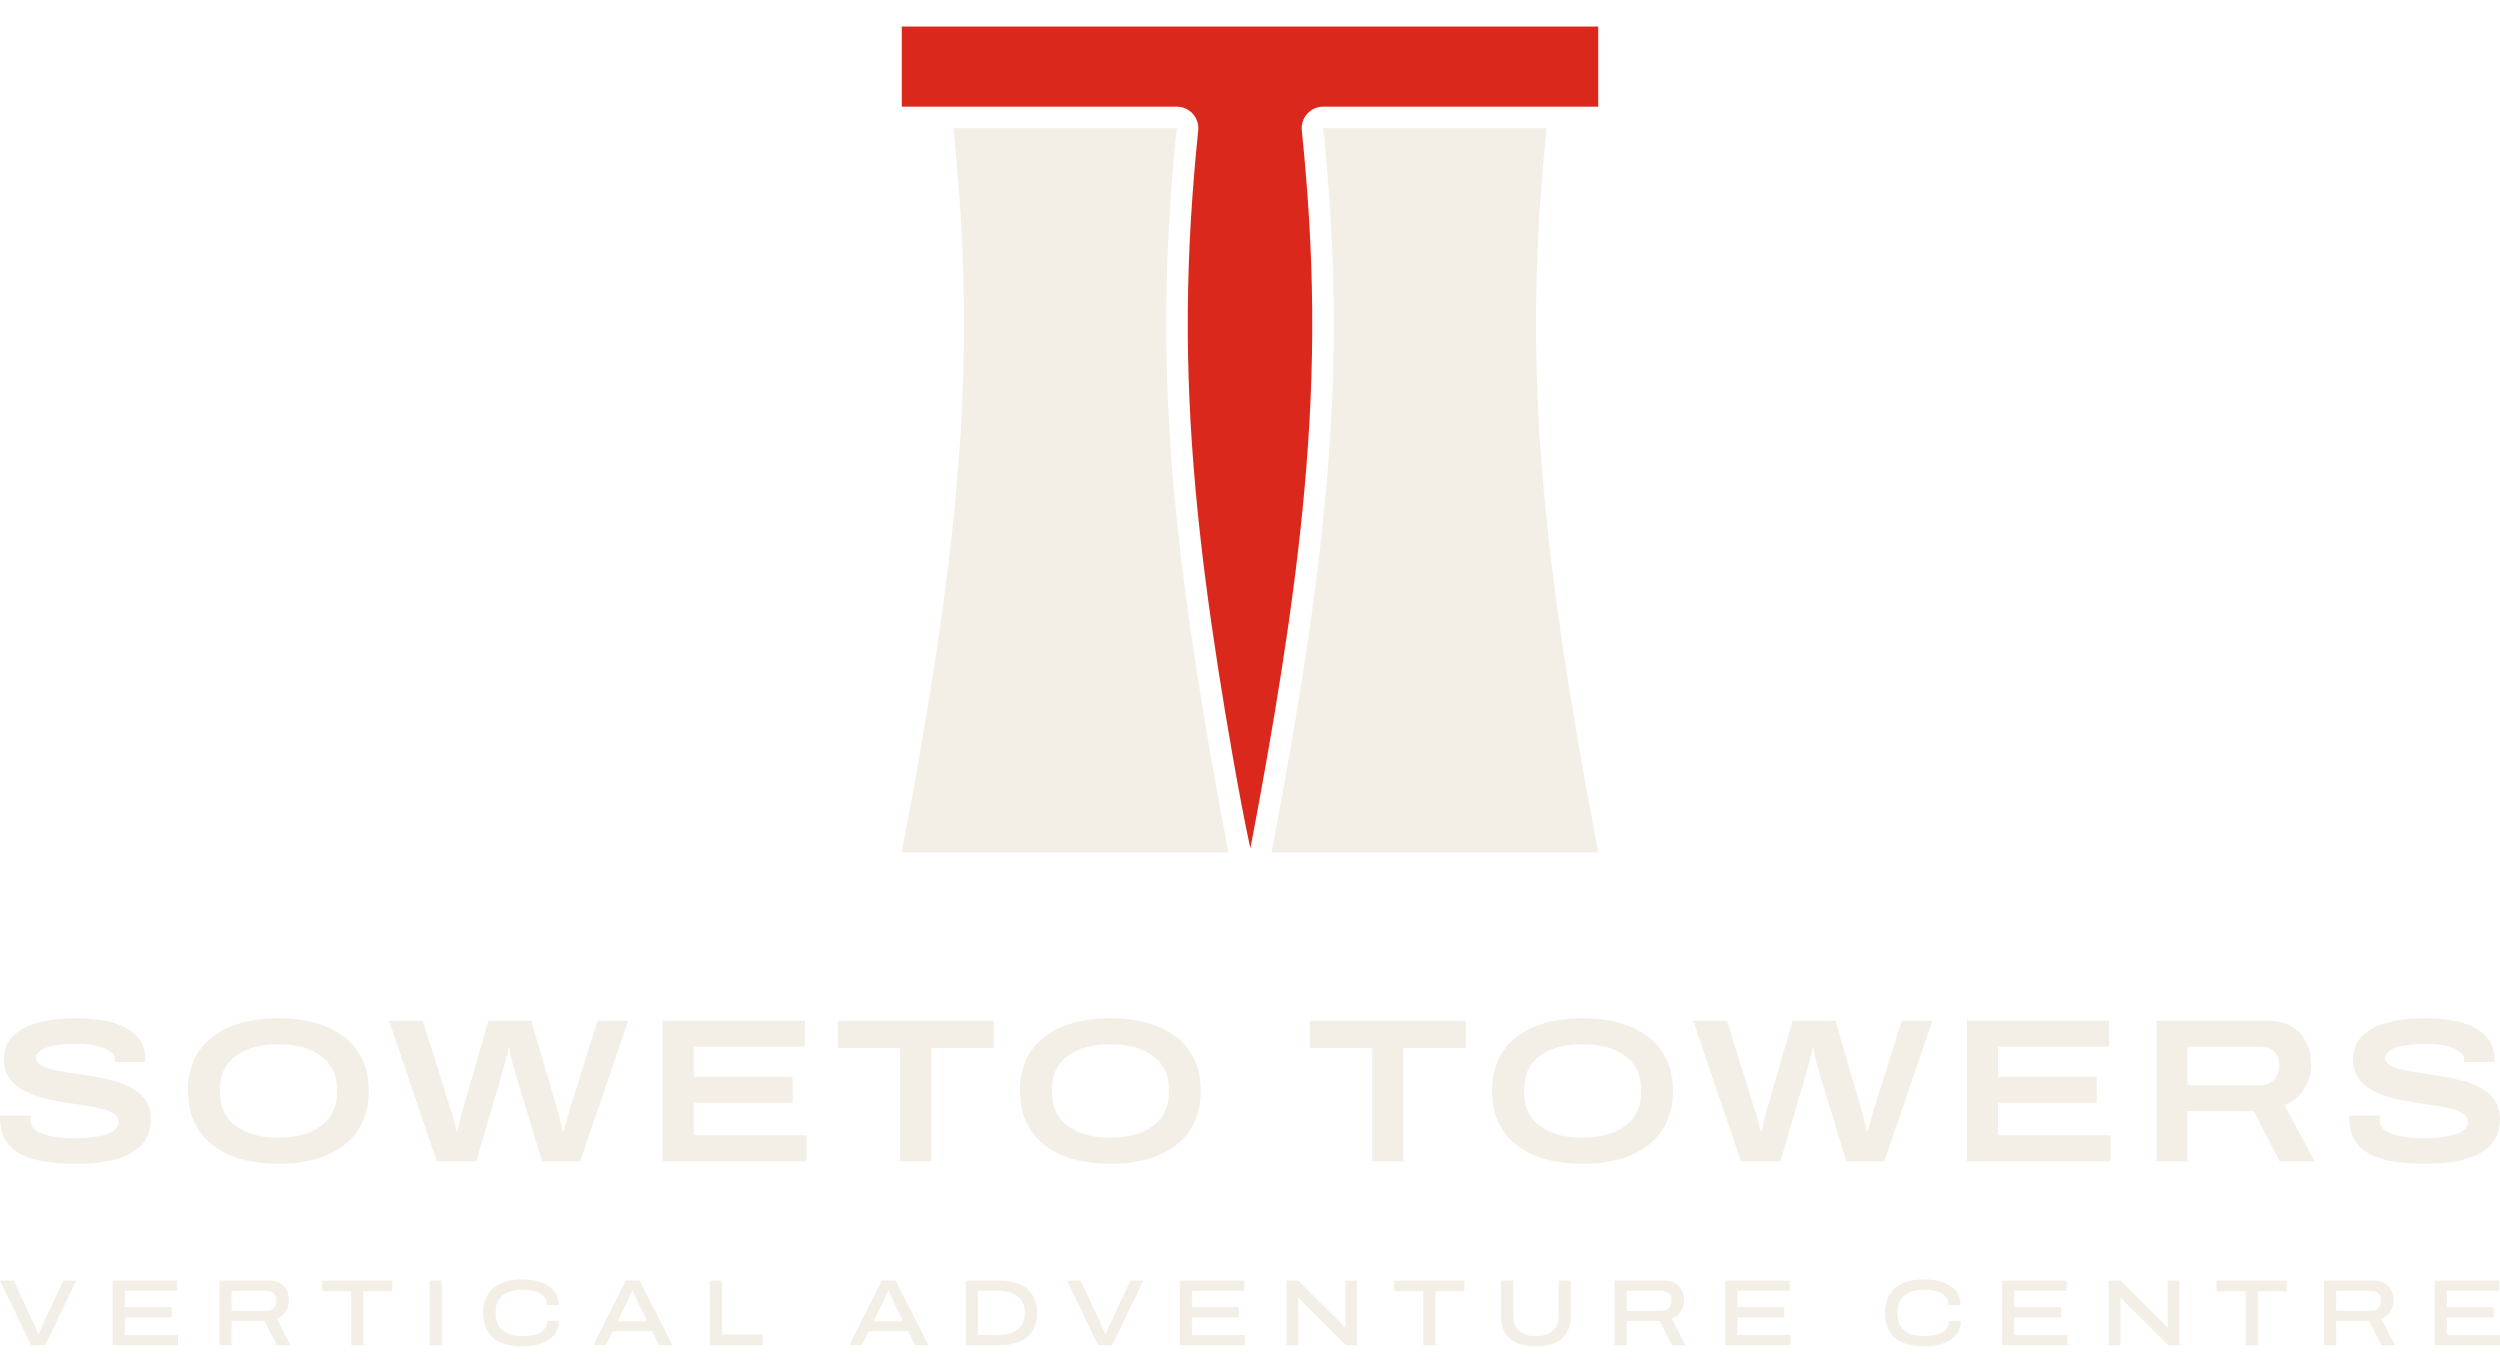
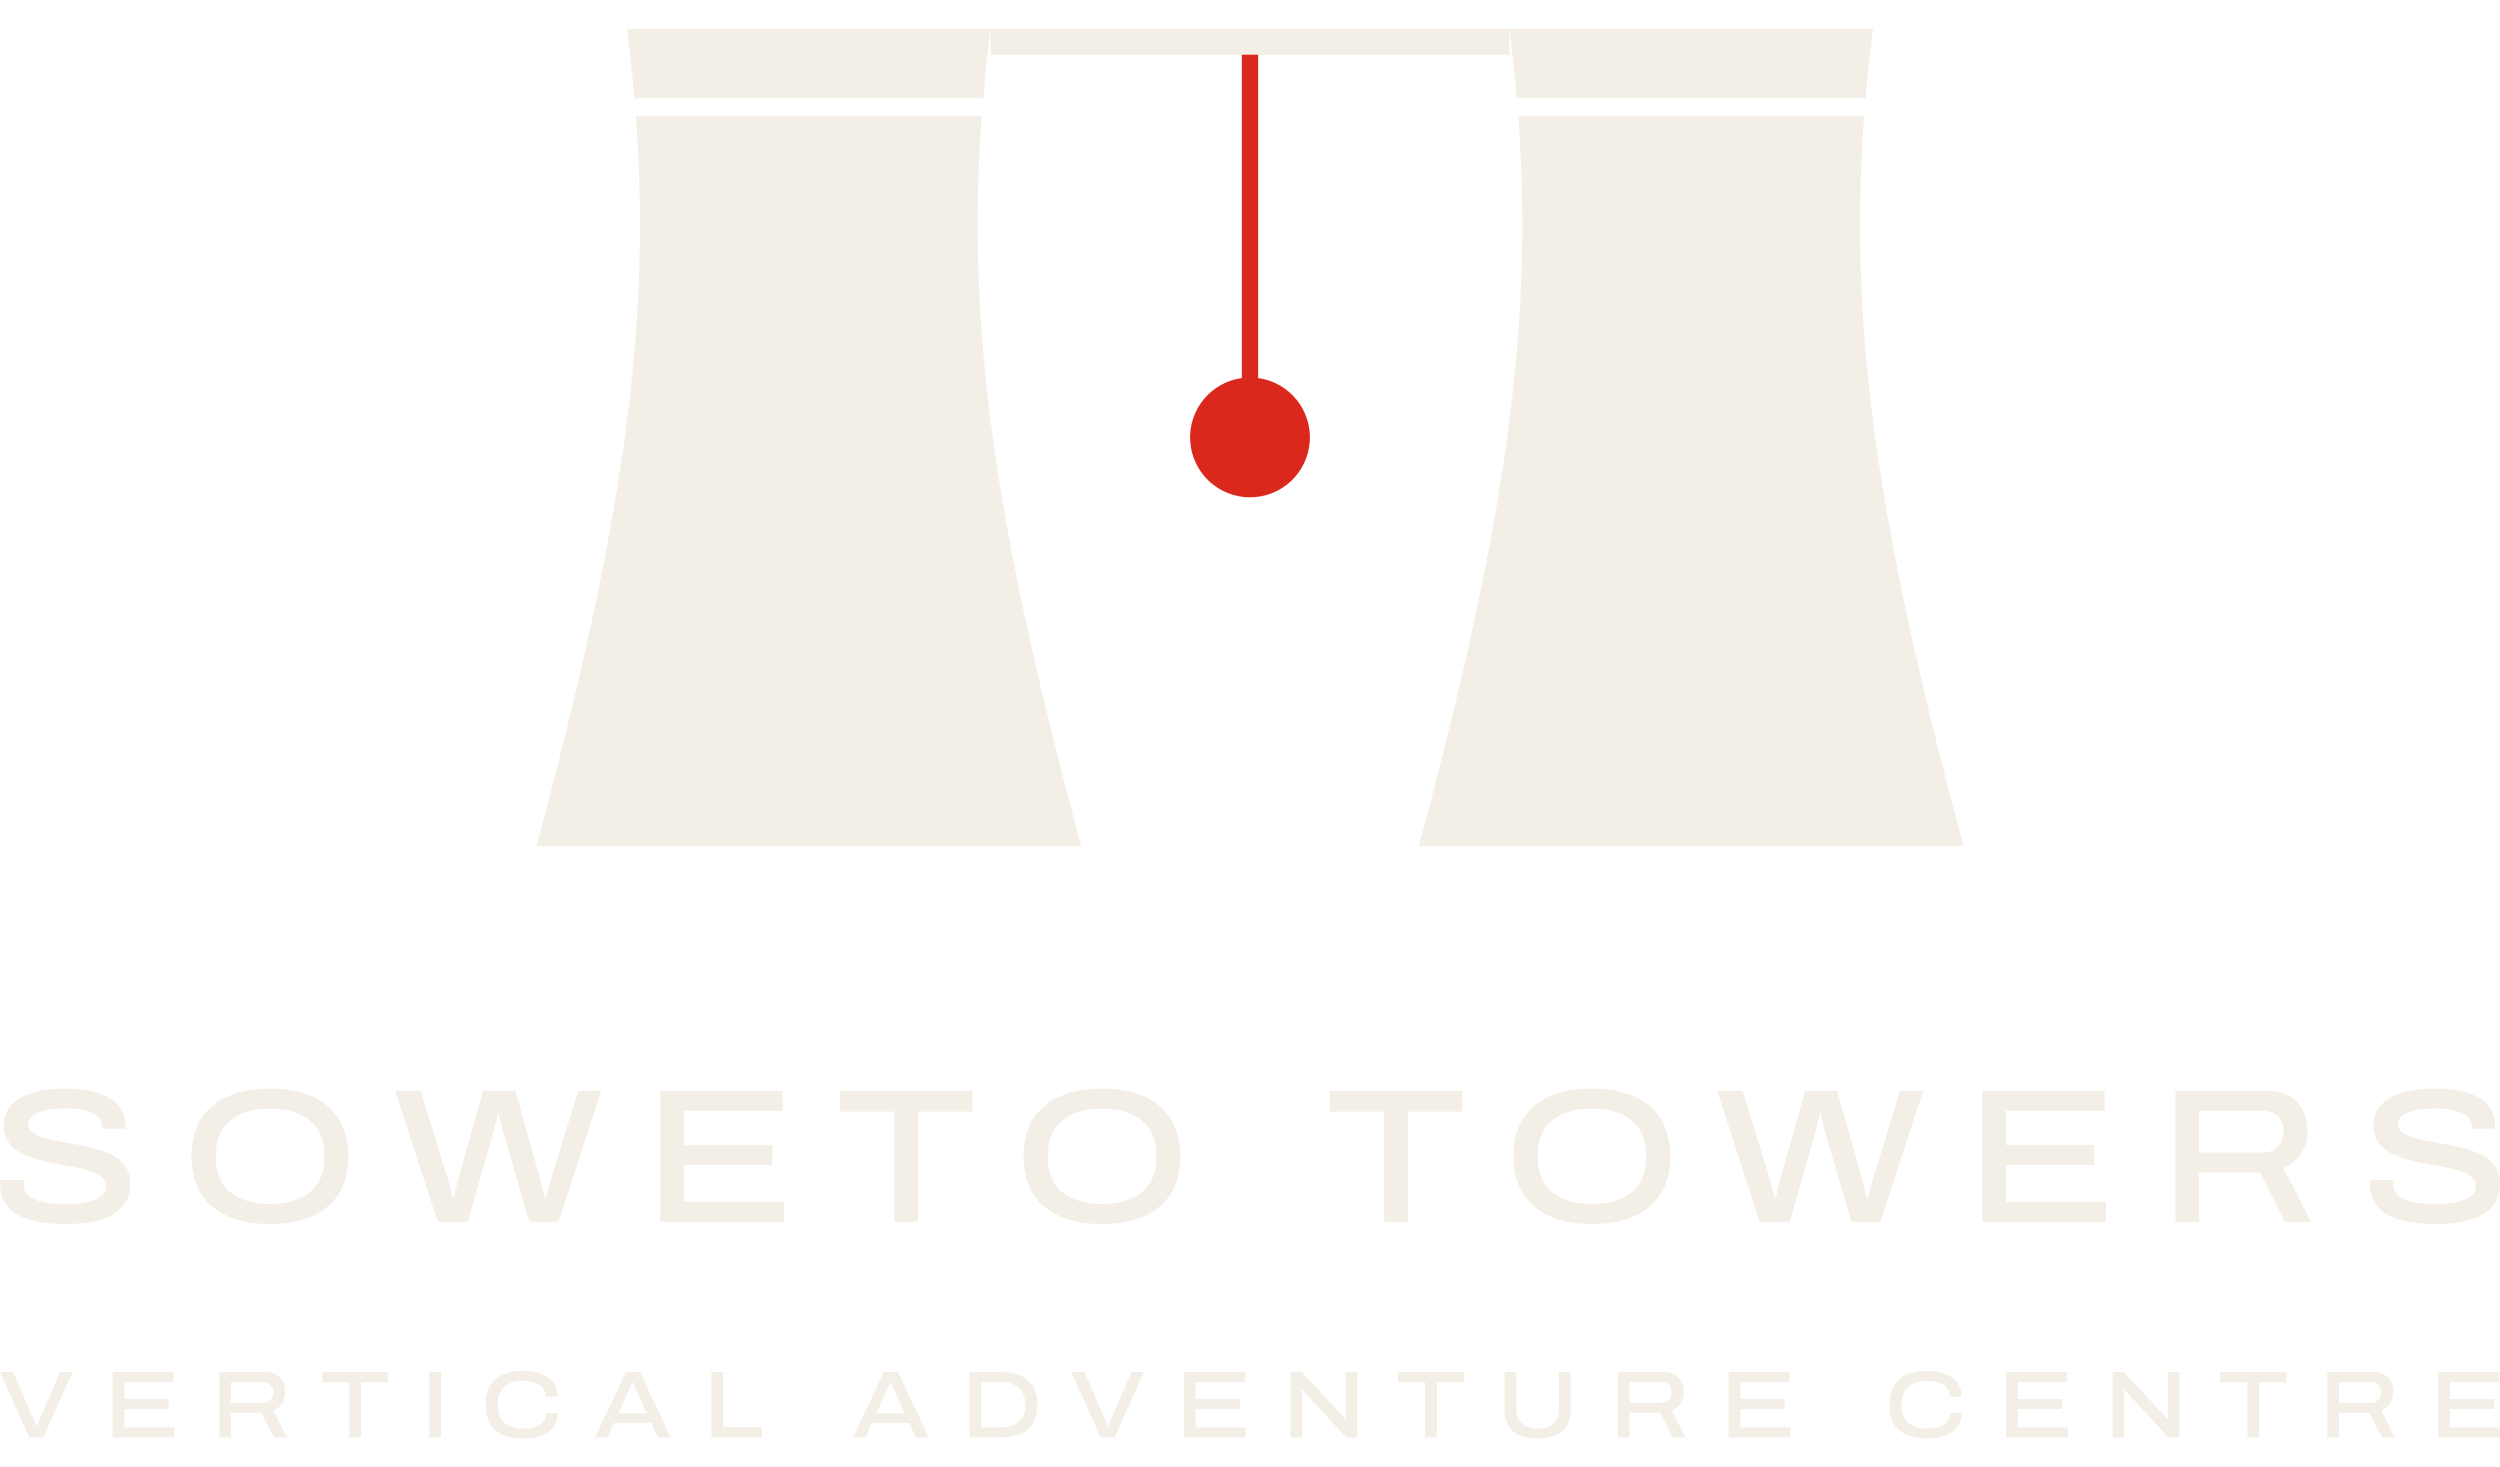
- <svg xmlns="http://www.w3.org/2000/svg" viewBox="0 -4.279 405.623 222.516" width="1622" height="890" role="img" aria-label="Soweto Towers">
-   <g transform="translate(146.312 0)">
-     <path fill="#DA291C" d="M0 0 H113 V13 H68.383 A3.5 3.5 0 0 0 64.901 16.859 C65.402 21.71 65.806 26.555 66.093 31.395 C66.38 36.235 66.549 41.07 66.59 45.905 C66.631 50.739 66.543 55.573 66.332 60.41 C66.121 65.248 65.788 70.089 65.351 74.936 C64.915 79.783 64.375 84.636 63.756 89.495 C63.136 94.354 62.438 99.218 61.681 104.087 C60.923 108.956 60.108 113.83 59.25 118.706 C58.393 123.583 57.493 128.463 56.562 133.345 C55.507 128.463 54.607 123.583 53.75 118.706 C52.892 113.83 52.077 108.956 51.319 104.087 C50.562 99.218 49.864 94.354 49.244 89.495 C48.625 84.636 48.085 79.783 47.649 74.936 C47.212 70.089 46.879 65.248 46.668 60.41 C46.457 55.573 46.369 50.739 46.41 45.905 C46.451 41.07 46.62 36.235 46.907 31.395 C47.194 26.555 47.598 21.71 48.099 16.859 A3.5 3.5 0 0 0 44.617 13 H0Z" />
-     <path fill="#F3EFE7" d="M0 134 C1.244 127.472 2.435 120.944 3.544 114.417 C4.652 107.889 5.678 101.361 6.578 94.833 C7.477 88.306 8.249 81.778 8.837 75.25 C9.425 68.722 9.827 62.194 10.001 55.667 C10.174 49.139 10.118 42.611 9.837 36.083 C9.557 29.556 9.056 23.028 8.383 16.5 L44.617 16.5 C43.944 23.028 43.443 29.556 43.163 36.083 C42.882 42.611 42.826 49.139 42.999 55.667 C43.173 62.194 43.575 68.722 44.163 75.25 C44.751 81.778 45.523 88.306 46.422 94.833 C47.322 101.361 48.348 107.889 49.456 114.417 C50.565 120.944 51.756 127.472 53 134 Z" />
-     <path fill="#F3EFE7" d="M60 134 C61.244 127.472 62.435 120.944 63.544 114.417 C64.652 107.889 65.678 101.361 66.578 94.833 C67.477 88.306 68.249 81.778 68.837 75.25 C69.425 68.722 69.827 62.194 70.001 55.667 C70.174 49.139 70.118 42.611 69.837 36.083 C69.557 29.556 69.056 23.028 68.383 16.5 L104.617 16.5 C103.944 23.028 103.443 29.556 103.163 36.083 C102.882 42.611 102.826 49.139 102.999 55.667 C103.173 62.194 103.575 68.722 104.163 75.25 C104.751 81.778 105.523 88.306 106.422 94.833 C107.322 101.361 108.348 107.889 109.456 114.417 C110.565 120.944 111.756 127.472 113 134 Z" />
+ <svg xmlns="http://www.w3.org/2000/svg" viewBox="0 -3.517 312.102 182.882" width="1248" height="732" role="img" aria-label="Soweto Towers">
+   <g transform="translate(66.971 0)">
+     <path fill="#F3EFE7" d="M0 102 C1.367 96.938 2.683 91.876 3.925 86.813 C5.168 81.751 6.337 76.689 7.399 71.627 C8.462 66.564 9.418 61.502 10.223 56.44 C11.029 51.378 11.684 46.316 12.144 41.253 C12.604 36.191 12.868 31.129 12.913 26.067 C12.958 21.004 12.784 15.942 12.407 10.88 L55.593 10.88 C55.216 15.942 55.042 21.004 55.087 26.067 C55.132 31.129 55.396 36.191 55.856 41.253 C56.316 46.316 56.971 51.378 57.777 56.44 C58.582 61.502 59.538 66.564 60.601 71.627 C61.663 76.689 62.832 81.751 64.075 86.813 C65.317 91.876 66.633 96.938 68 102 Z" />
+     <path fill="#F3EFE7" d="M110.16 102 C111.527 96.938 112.843 91.876 114.085 86.813 C115.328 81.751 116.497 76.689 117.559 71.627 C118.622 66.564 119.578 61.502 120.383 56.44 C121.189 51.378 121.844 46.316 122.304 41.253 C122.764 36.191 123.028 31.129 123.073 26.067 C123.118 21.004 122.944 15.942 122.567 10.88 L165.753 10.88 C165.376 15.942 165.202 21.004 165.247 26.067 C165.292 31.129 165.556 36.191 166.016 41.253 C166.476 46.316 167.131 51.378 167.937 56.44 C168.742 61.502 169.698 66.564 170.761 71.627 C171.823 76.689 172.992 81.751 174.235 86.813 C175.477 91.876 176.793 96.938 178.16 102 Z" />
+     <path fill="#F3EFE7" d="M12.229 8.67 C12.188 8.188 12.145 7.707 12.1 7.225 C12.055 6.743 12.008 6.262 11.96 5.78 C11.911 5.298 11.861 4.817 11.809 4.335 C11.758 3.853 11.704 3.372 11.649 2.89 C11.594 2.408 11.537 1.927 11.479 1.445 C11.421 0.963 11.361 0.482 11.299 0 L56.701 0 C56.639 0.482 56.579 0.963 56.521 1.445 C56.463 1.927 56.406 2.408 56.351 2.89 C56.296 3.372 56.242 3.853 56.191 4.335 C56.139 4.817 56.089 5.298 56.04 5.78 C55.992 6.262 55.945 6.743 55.9 7.225 C55.855 7.707 55.812 8.188 55.771 8.67 Z" />
+     <path fill="#F3EFE7" d="M122.389 8.67 C122.348 8.188 122.305 7.707 122.26 7.225 C122.215 6.743 122.168 6.262 122.12 5.78 C122.071 5.298 122.021 4.817 121.969 4.335 C121.918 3.853 121.864 3.372 121.809 2.89 C121.754 2.408 121.697 1.927 121.639 1.445 C121.581 0.963 121.521 0.482 121.459 0 L166.861 0 C166.799 0.482 166.739 0.963 166.681 1.445 C166.623 1.927 166.566 2.408 166.511 2.89 C166.456 3.372 166.402 3.853 166.351 4.335 C166.299 4.817 166.249 5.298 166.2 5.78 C166.152 6.262 166.105 6.743 166.06 7.225 C166.015 7.707 165.972 8.188 165.931 8.67 Z" />
+     <path fill="#F3EFE7" d="M56.691 0 H121.469 V3.23 H56.691 Z" />
+     <path fill="#DA291C" d="M88.06 3.22 H90.1 V43.59 A7.48 7.48 0 1 1 88.06 43.59 Z" />
  </g>
-   <g transform="translate(-1.959 184.116)">
-     <path fill="#F3EFE7" d="M14.35 0.4Q11.76 0.4 9.5 0.08Q7.24 -0.23 5.55 -1.05Q3.85 -1.86 2.91 -3.32Q1.96 -4.78 1.96 -7.07Q1.96 -7.14 1.96 -7.24Q1.96 -7.34 1.99 -7.41H6.97Q6.94 -7.27 6.92 -7.09Q6.91 -6.91 6.91 -6.67Q6.91 -5.65 7.8 -5Q8.7 -4.35 10.36 -4.05Q12.02 -3.75 14.25 -3.75Q15.21 -3.75 16.19 -3.84Q17.17 -3.92 18.06 -4.08Q18.96 -4.25 19.68 -4.55Q20.39 -4.85 20.8 -5.3Q21.22 -5.74 21.22 -6.34Q21.22 -7.21 20.44 -7.72Q19.66 -8.24 18.33 -8.57Q17 -8.9 15.34 -9.13Q13.68 -9.36 11.9 -9.65Q10.13 -9.93 8.47 -10.41Q6.81 -10.89 5.48 -11.66Q4.15 -12.42 3.37 -13.63Q2.59 -14.84 2.59 -16.6Q2.59 -18.2 3.35 -19.43Q4.12 -20.65 5.61 -21.5Q7.11 -22.35 9.28 -22.78Q11.46 -23.21 14.28 -23.21Q17.13 -23.21 19.26 -22.75Q21.39 -22.28 22.78 -21.42Q24.17 -20.56 24.86 -19.34Q25.54 -18.13 25.54 -16.64V-16.11H20.62V-16.54Q20.62 -17.27 19.82 -17.83Q19.03 -18.4 17.67 -18.73Q16.3 -19.06 14.58 -19.06Q12.19 -19.06 10.69 -18.76Q9.2 -18.46 8.5 -17.95Q7.8 -17.43 7.8 -16.8Q7.8 -16.04 8.58 -15.57Q9.36 -15.11 10.69 -14.83Q12.02 -14.54 13.68 -14.31Q15.34 -14.08 17.12 -13.78Q18.89 -13.48 20.56 -13.02Q22.22 -12.55 23.54 -11.77Q24.87 -10.99 25.65 -9.81Q26.43 -8.63 26.43 -6.91Q26.43 -4.25 24.91 -2.64Q23.38 -1.03 20.65 -0.32Q17.93 0.4 14.35 0.4Z M47.12 0.4Q42.57 0.4 39.28 -0.98Q36 -2.36 34.22 -5Q32.44 -7.64 32.44 -11.42Q32.44 -15.21 34.22 -17.83Q36 -20.46 39.28 -21.83Q42.57 -23.21 47.12 -23.21Q51.67 -23.21 54.96 -21.83Q58.25 -20.46 60.02 -17.83Q61.8 -15.21 61.8 -11.42Q61.8 -7.64 60.02 -5Q58.25 -2.36 54.96 -0.98Q51.67 0.4 47.12 0.4ZM47.12 -3.82Q49.18 -3.82 50.91 -4.28Q52.63 -4.75 53.91 -5.65Q55.19 -6.54 55.9 -7.9Q56.62 -9.26 56.62 -11.06V-11.82Q56.62 -13.61 55.9 -14.96Q55.19 -16.3 53.91 -17.2Q52.63 -18.1 50.91 -18.55Q49.18 -18.99 47.12 -18.99Q45.06 -18.99 43.34 -18.55Q41.61 -18.1 40.33 -17.2Q39.05 -16.3 38.35 -14.96Q37.66 -13.61 37.66 -11.82V-11.06Q37.66 -9.26 38.35 -7.9Q39.05 -6.54 40.33 -5.65Q41.61 -4.75 43.34 -4.28Q45.06 -3.82 47.12 -3.82Z M72.82 0 65.09 -22.81H70.56L75.15 -8.14Q75.28 -7.8 75.43 -7.22Q75.58 -6.64 75.75 -6.01Q75.91 -5.38 76.01 -4.88H76.21Q76.28 -5.28 76.39 -5.74Q76.51 -6.21 76.61 -6.67Q76.71 -7.14 76.81 -7.52Q76.91 -7.9 76.97 -8.14L81.22 -22.81H88.16L92.45 -8.14Q92.55 -7.8 92.7 -7.22Q92.85 -6.64 93 -6.01Q93.15 -5.38 93.21 -4.88H93.41Q93.51 -5.25 93.63 -5.7Q93.74 -6.14 93.88 -6.59Q94.01 -7.04 94.11 -7.44Q94.21 -7.84 94.31 -8.14L98.92 -22.81H103.87L96.1 0H89.92L85.38 -14.94Q85.24 -15.41 85.08 -16.02Q84.91 -16.64 84.79 -17.25Q84.68 -17.87 84.61 -18.33H84.45Q84.38 -17.83 84.21 -17.18Q84.05 -16.54 83.9 -15.94Q83.75 -15.34 83.62 -14.94L79.23 0Z M109.48 0V-22.81H132.56V-18.6H114.53V-13.71H130.57V-9.5H114.53V-4.22H132.83V0Z M148 0V-18.36H137.88V-22.81H163.18V-18.36H153.05V0Z M182.11 0.4Q177.56 0.4 174.27 -0.98Q170.98 -2.36 169.21 -5Q167.43 -7.64 167.43 -11.42Q167.43 -15.21 169.21 -17.83Q170.98 -20.46 174.27 -21.83Q177.56 -23.21 182.11 -23.21Q186.66 -23.21 189.94 -21.83Q193.23 -20.46 195.01 -17.83Q196.78 -15.21 196.78 -11.42Q196.78 -7.64 195.01 -5Q193.23 -2.36 189.94 -0.98Q186.66 0.4 182.11 0.4ZM182.11 -3.82Q184.17 -3.82 185.89 -4.28Q187.62 -4.75 188.9 -5.65Q190.18 -6.54 190.89 -7.9Q191.6 -9.26 191.6 -11.06V-11.82Q191.6 -13.61 190.89 -14.96Q190.18 -16.3 188.9 -17.2Q187.62 -18.1 185.89 -18.55Q184.17 -18.99 182.11 -18.99Q180.05 -18.99 178.32 -18.55Q176.59 -18.1 175.32 -17.2Q174.04 -16.3 173.34 -14.96Q172.64 -13.61 172.64 -11.82V-11.06Q172.64 -9.26 173.34 -7.9Q174.04 -6.54 175.32 -5.65Q176.59 -4.75 178.32 -4.28Q180.05 -3.82 182.11 -3.82Z M224.61 0V-18.36H214.48V-22.81H239.79V-18.36H229.66V0Z M258.72 0.4Q254.17 0.4 250.88 -0.98Q247.59 -2.36 245.81 -5Q244.04 -7.64 244.04 -11.42Q244.04 -15.21 245.81 -17.83Q247.59 -20.46 250.88 -21.83Q254.17 -23.21 258.72 -23.21Q263.27 -23.21 266.55 -21.83Q269.84 -20.46 271.62 -17.83Q273.39 -15.21 273.39 -11.42Q273.39 -7.64 271.62 -5Q269.84 -2.36 266.55 -0.98Q263.27 0.4 258.72 0.4ZM258.72 -3.82Q260.77 -3.82 262.5 -4.28Q264.23 -4.75 265.51 -5.65Q266.79 -6.54 267.5 -7.9Q268.21 -9.26 268.21 -11.06V-11.82Q268.21 -13.61 267.5 -14.96Q266.79 -16.3 265.51 -17.2Q264.23 -18.1 262.5 -18.55Q260.77 -18.99 258.72 -18.99Q256.66 -18.99 254.93 -18.55Q253.2 -18.1 251.92 -17.2Q250.65 -16.3 249.95 -14.96Q249.25 -13.61 249.25 -11.82V-11.06Q249.25 -9.26 249.95 -7.9Q250.65 -6.54 251.92 -5.65Q253.2 -4.75 254.93 -4.28Q256.66 -3.82 258.72 -3.82Z M284.42 0 276.68 -22.81H282.16L286.74 -8.14Q286.88 -7.8 287.02 -7.22Q287.17 -6.64 287.34 -6.01Q287.51 -5.38 287.61 -4.88H287.81Q287.87 -5.28 287.99 -5.74Q288.1 -6.21 288.2 -6.67Q288.3 -7.14 288.4 -7.52Q288.5 -7.9 288.57 -8.14L292.82 -22.81H299.76L304.04 -8.14Q304.14 -7.8 304.29 -7.22Q304.44 -6.64 304.59 -6.01Q304.74 -5.38 304.81 -4.88H305.01Q305.11 -5.25 305.22 -5.7Q305.34 -6.14 305.47 -6.59Q305.6 -7.04 305.7 -7.44Q305.8 -7.84 305.9 -8.14L310.52 -22.81H315.47L307.7 0H301.52L296.97 -14.94Q296.84 -15.41 296.67 -16.02Q296.51 -16.64 296.39 -17.25Q296.27 -17.87 296.21 -18.33H296.04Q295.97 -17.83 295.81 -17.18Q295.64 -16.54 295.49 -15.94Q295.34 -15.34 295.21 -14.94L290.83 0Z M321.08 0V-22.81H344.16V-18.6H326.13V-13.71H342.16V-9.5H326.13V-4.22H344.42V0Z M351.83 0V-22.81H369.89Q372.32 -22.81 373.86 -21.83Q375.41 -20.85 376.17 -19.24Q376.93 -17.63 376.93 -15.67Q376.93 -13.65 375.89 -11.87Q374.84 -10.09 372.65 -9.1L377.5 0H371.82L367.63 -8.14H356.88V0ZM356.88 -12.32H368.5Q370.06 -12.32 370.91 -13.23Q371.75 -14.15 371.75 -15.57Q371.75 -16.54 371.39 -17.22Q371.02 -17.9 370.29 -18.25Q369.56 -18.6 368.5 -18.6H356.88Z M395.5 0.4Q392.91 0.4 390.65 0.08Q388.39 -0.23 386.7 -1.05Q385 -1.86 384.06 -3.32Q383.11 -4.78 383.11 -7.07Q383.11 -7.14 383.11 -7.24Q383.11 -7.34 383.14 -7.41H388.12Q388.09 -7.27 388.07 -7.09Q388.06 -6.91 388.06 -6.67Q388.06 -5.65 388.95 -5Q389.85 -4.35 391.51 -4.05Q393.17 -3.75 395.4 -3.75Q396.36 -3.75 397.34 -3.84Q398.32 -3.92 399.21 -4.08Q400.11 -4.25 400.83 -4.55Q401.54 -4.85 401.95 -5.3Q402.37 -5.74 402.37 -6.34Q402.37 -7.21 401.59 -7.72Q400.81 -8.24 399.48 -8.57Q398.15 -8.9 396.49 -9.13Q394.83 -9.36 393.05 -9.65Q391.28 -9.93 389.62 -10.41Q387.96 -10.89 386.63 -11.66Q385.3 -12.42 384.52 -13.63Q383.74 -14.84 383.74 -16.6Q383.74 -18.2 384.5 -19.43Q385.27 -20.65 386.76 -21.5Q388.26 -22.35 390.43 -22.78Q392.61 -23.21 395.43 -23.21Q398.28 -23.21 400.41 -22.75Q402.54 -22.28 403.93 -21.42Q405.32 -20.56 406.01 -19.34Q406.69 -18.13 406.69 -16.64V-16.11H401.77V-16.54Q401.77 -17.27 400.97 -17.83Q400.18 -18.4 398.82 -18.73Q397.45 -19.06 395.73 -19.06Q393.34 -19.06 391.84 -18.76Q390.35 -18.46 389.65 -17.95Q388.95 -17.43 388.95 -16.8Q388.95 -16.04 389.73 -15.57Q390.51 -15.11 391.84 -14.83Q393.17 -14.54 394.83 -14.31Q396.49 -14.08 398.27 -13.78Q400.04 -13.48 401.71 -13.02Q403.37 -12.55 404.69 -11.77Q406.02 -10.99 406.8 -9.81Q407.58 -8.63 407.58 -6.91Q407.58 -4.25 406.06 -2.64Q404.53 -1.03 401.8 -0.32Q399.08 0.4 395.5 0.4Z" />
+   <g transform="translate(-1.404 148.92)">
+     <path fill="#F3EFE7" d="M9.61 0.29Q7.95 0.29 6.46 0.05Q4.97 -0.19 3.83 -0.76Q2.69 -1.33 2.05 -2.33Q1.4 -3.33 1.4 -4.85Q1.4 -4.95 1.4 -5.04Q1.4 -5.14 1.43 -5.21H4.38Q4.35 -5.11 4.34 -4.97Q4.33 -4.83 4.33 -4.66Q4.33 -3.83 4.97 -3.27Q5.61 -2.71 6.79 -2.45Q7.97 -2.19 9.59 -2.19Q10.32 -2.19 11.05 -2.26Q11.78 -2.33 12.42 -2.49Q13.06 -2.64 13.56 -2.9Q14.06 -3.16 14.35 -3.54Q14.63 -3.93 14.63 -4.42Q14.63 -5.16 14.1 -5.61Q13.56 -6.07 12.64 -6.35Q11.73 -6.64 10.6 -6.84Q9.47 -7.04 8.26 -7.27Q7.04 -7.49 5.9 -7.83Q4.76 -8.16 3.84 -8.68Q2.93 -9.21 2.39 -10.04Q1.86 -10.87 1.86 -12.06Q1.86 -13.13 2.36 -13.98Q2.85 -14.82 3.83 -15.4Q4.81 -15.99 6.26 -16.31Q7.71 -16.63 9.63 -16.63Q11.51 -16.63 12.92 -16.3Q14.32 -15.96 15.24 -15.34Q16.15 -14.73 16.61 -13.88Q17.06 -13.04 17.06 -12.01V-11.63H14.16V-11.99Q14.16 -12.61 13.61 -13.1Q13.06 -13.58 12.07 -13.87Q11.09 -14.16 9.78 -14.16Q8.11 -14.16 7.03 -13.91Q5.95 -13.66 5.42 -13.22Q4.9 -12.78 4.9 -12.2Q4.9 -11.56 5.44 -11.16Q5.97 -10.75 6.88 -10.49Q7.78 -10.23 8.92 -10.03Q10.06 -9.83 11.28 -9.6Q12.49 -9.37 13.63 -9.04Q14.77 -8.71 15.68 -8.17Q16.58 -7.64 17.12 -6.82Q17.65 -6 17.65 -4.81Q17.65 -2.95 16.64 -1.83Q15.63 -0.71 13.81 -0.21Q11.99 0.29 9.61 0.29Z M35.09 0.29Q32.07 0.29 29.87 -0.68Q27.67 -1.64 26.49 -3.53Q25.31 -5.42 25.31 -8.16Q25.31 -10.94 26.49 -12.82Q27.67 -14.7 29.87 -15.67Q32.07 -16.63 35.09 -16.63Q38.16 -16.63 40.35 -15.67Q42.54 -14.7 43.71 -12.82Q44.89 -10.94 44.89 -8.16Q44.89 -5.42 43.71 -3.53Q42.54 -1.64 40.35 -0.68Q38.16 0.29 35.09 0.29ZM35.11 -2.21Q36.59 -2.21 37.83 -2.56Q39.06 -2.9 39.97 -3.6Q40.87 -4.31 41.37 -5.38Q41.87 -6.45 41.87 -7.9V-8.45Q41.87 -9.9 41.37 -10.97Q40.87 -12.04 39.97 -12.74Q39.06 -13.44 37.83 -13.79Q36.59 -14.13 35.11 -14.13Q33.62 -14.13 32.39 -13.79Q31.17 -13.44 30.25 -12.74Q29.33 -12.04 28.85 -10.97Q28.36 -9.9 28.36 -8.45V-7.9Q28.36 -6.45 28.85 -5.38Q29.33 -4.31 30.25 -3.6Q31.17 -2.9 32.39 -2.56Q33.62 -2.21 35.11 -2.21Z M56.05 0 50.74 -16.34H53.93L57.26 -5.5Q57.36 -5.23 57.48 -4.78Q57.6 -4.33 57.71 -3.85Q57.83 -3.38 57.93 -3H58.07Q58.14 -3.28 58.21 -3.63Q58.29 -3.97 58.37 -4.33Q58.45 -4.69 58.54 -4.98Q58.62 -5.28 58.67 -5.5L61.71 -16.34H65.73L68.8 -5.5Q68.87 -5.23 68.99 -4.78Q69.11 -4.33 69.22 -3.85Q69.32 -3.38 69.4 -3H69.56Q69.63 -3.28 69.72 -3.63Q69.8 -3.97 69.91 -4.32Q70.01 -4.66 70.1 -4.96Q70.18 -5.26 70.25 -5.5L73.58 -16.34H76.46L71.13 0H67.49L64.28 -10.99Q64.19 -11.3 64.07 -11.75Q63.95 -12.2 63.85 -12.68Q63.76 -13.16 63.69 -13.51H63.54Q63.5 -13.13 63.38 -12.66Q63.26 -12.18 63.15 -11.73Q63.04 -11.28 62.95 -10.99L59.81 0Z M83.84 0V-16.34H99.11V-13.85H86.79V-9.59H97.82V-7.09H86.79V-2.5H99.28V0Z M113.05 0V-13.75H106.27V-16.34H122.8V-13.75H116V0Z M138.96 0.29Q135.94 0.29 133.74 -0.68Q131.54 -1.64 130.36 -3.53Q129.18 -5.42 129.18 -8.16Q129.18 -10.94 130.36 -12.82Q131.54 -14.7 133.74 -15.67Q135.94 -16.63 138.96 -16.63Q142.03 -16.63 144.22 -15.67Q146.4 -14.7 147.58 -12.82Q148.76 -10.94 148.76 -8.16Q148.76 -5.42 147.58 -3.53Q146.4 -1.64 144.22 -0.68Q142.03 0.29 138.96 0.29ZM138.98 -2.21Q140.46 -2.21 141.69 -2.56Q142.93 -2.9 143.83 -3.6Q144.74 -4.31 145.24 -5.38Q145.74 -6.45 145.74 -7.9V-8.45Q145.74 -9.9 145.24 -10.97Q144.74 -12.04 143.83 -12.74Q142.93 -13.44 141.69 -13.79Q140.46 -14.13 138.98 -14.13Q137.48 -14.13 136.26 -13.79Q135.03 -13.44 134.12 -12.74Q133.2 -12.04 132.71 -10.97Q132.23 -9.9 132.23 -8.45V-7.9Q132.23 -6.45 132.71 -5.38Q133.2 -4.31 134.12 -3.6Q135.03 -2.9 136.26 -2.56Q137.48 -2.21 138.98 -2.21Z M174.21 0V-13.75H167.43V-16.34H183.97V-13.75H177.16V0Z M200.12 0.29Q197.1 0.29 194.9 -0.68Q192.7 -1.64 191.52 -3.53Q190.34 -5.42 190.34 -8.16Q190.34 -10.94 191.52 -12.82Q192.7 -14.7 194.9 -15.67Q197.1 -16.63 200.12 -16.63Q203.19 -16.63 205.38 -15.67Q207.57 -14.7 208.75 -12.82Q209.92 -10.94 209.92 -8.16Q209.92 -5.42 208.75 -3.53Q207.57 -1.64 205.38 -0.68Q203.19 0.29 200.12 0.29ZM200.15 -2.21Q201.62 -2.21 202.86 -2.56Q204.1 -2.9 205 -3.6Q205.9 -4.31 206.4 -5.38Q206.9 -6.45 206.9 -7.9V-8.45Q206.9 -9.9 206.4 -10.97Q205.9 -12.04 205 -12.74Q204.1 -13.44 202.86 -13.79Q201.62 -14.13 200.15 -14.13Q198.65 -14.13 197.42 -13.79Q196.2 -13.44 195.28 -12.74Q194.37 -12.04 193.88 -10.97Q193.39 -9.9 193.39 -8.45V-7.9Q193.39 -6.45 193.88 -5.38Q194.37 -4.31 195.28 -3.6Q196.2 -2.9 197.42 -2.56Q198.65 -2.21 200.15 -2.21Z M221.08 0 215.78 -16.34H218.96L222.29 -5.5Q222.39 -5.23 222.51 -4.78Q222.63 -4.33 222.75 -3.85Q222.87 -3.38 222.96 -3H223.1Q223.17 -3.28 223.25 -3.63Q223.32 -3.97 223.4 -4.33Q223.48 -4.69 223.57 -4.98Q223.65 -5.28 223.7 -5.5L226.74 -16.34H230.76L233.83 -5.5Q233.9 -5.23 234.02 -4.78Q234.14 -4.33 234.25 -3.85Q234.36 -3.38 234.43 -3H234.59Q234.67 -3.28 234.75 -3.63Q234.83 -3.97 234.94 -4.32Q235.05 -4.66 235.13 -4.96Q235.21 -5.26 235.28 -5.5L238.61 -16.34H241.49L236.16 0H232.52L229.31 -10.99Q229.22 -11.3 229.1 -11.75Q228.98 -12.2 228.88 -12.68Q228.79 -13.16 228.72 -13.51H228.58Q228.53 -13.13 228.41 -12.66Q228.29 -12.18 228.18 -11.73Q228.08 -11.28 227.98 -10.99L224.84 0Z M248.87 0V-16.34H264.14V-13.85H251.82V-9.59H262.86V-7.09H251.82V-2.5H264.31V0Z M272.99 0V-16.34H284.46Q286.15 -16.34 287.25 -15.68Q288.36 -15.01 288.92 -13.89Q289.48 -12.78 289.48 -11.35Q289.48 -9.83 288.72 -8.58Q287.96 -7.33 286.46 -6.71L289.93 0H286.65L283.53 -6.16H275.94V0ZM275.94 -8.64H283.82Q285.08 -8.64 285.77 -9.37Q286.46 -10.11 286.46 -11.32Q286.46 -12.11 286.16 -12.67Q285.86 -13.23 285.27 -13.54Q284.67 -13.85 283.82 -13.85H275.94Z M305.46 0.29Q303.8 0.29 302.31 0.05Q300.83 -0.19 299.68 -0.76Q298.54 -1.33 297.9 -2.33Q297.26 -3.33 297.26 -4.85Q297.26 -4.95 297.26 -5.04Q297.26 -5.14 297.28 -5.21H300.23Q300.21 -5.11 300.2 -4.97Q300.18 -4.83 300.18 -4.66Q300.18 -3.83 300.83 -3.27Q301.47 -2.71 302.65 -2.45Q303.82 -2.19 305.44 -2.19Q306.18 -2.19 306.9 -2.26Q307.63 -2.33 308.27 -2.49Q308.91 -2.64 309.41 -2.9Q309.91 -3.16 310.2 -3.54Q310.48 -3.93 310.48 -4.42Q310.48 -5.16 309.95 -5.61Q309.41 -6.07 308.5 -6.35Q307.58 -6.64 306.45 -6.84Q305.32 -7.04 304.11 -7.27Q302.9 -7.49 301.75 -7.83Q300.61 -8.16 299.7 -8.68Q298.78 -9.21 298.24 -10.04Q297.71 -10.87 297.71 -12.06Q297.71 -13.13 298.21 -13.98Q298.71 -14.82 299.68 -15.4Q300.66 -15.99 302.11 -16.31Q303.56 -16.63 305.49 -16.63Q307.37 -16.63 308.77 -16.3Q310.18 -15.96 311.09 -15.34Q312.01 -14.73 312.46 -13.88Q312.91 -13.04 312.91 -12.01V-11.63H310.01V-11.99Q310.01 -12.61 309.46 -13.1Q308.91 -13.58 307.93 -13.87Q306.94 -14.16 305.63 -14.16Q303.97 -14.16 302.88 -13.91Q301.8 -13.66 301.28 -13.22Q300.75 -12.78 300.75 -12.2Q300.75 -11.56 301.29 -11.16Q301.82 -10.75 302.73 -10.49Q303.63 -10.23 304.77 -10.03Q305.92 -9.83 307.13 -9.6Q308.34 -9.37 309.49 -9.04Q310.63 -8.71 311.53 -8.17Q312.44 -7.64 312.97 -6.82Q313.51 -6 313.51 -4.81Q313.51 -2.95 312.49 -1.83Q311.48 -0.71 309.66 -0.21Q307.84 0.29 305.46 0.29Z" />
  </g>
-   <g transform="translate(-0.275 213.958)">
-     <path fill="#F3EFE7" d="M5.32 0 0.27 -10.49H2.49L5.44 -4.17Q5.61 -3.83 5.79 -3.41Q5.97 -2.99 6.16 -2.59Q6.34 -2.18 6.46 -1.89H6.58Q6.71 -2.17 6.87 -2.57Q7.04 -2.96 7.23 -3.38Q7.42 -3.8 7.59 -4.15L10.56 -10.49H12.65L7.62 0Z M18.57 0V-10.49H29.03V-8.83H20.54V-6.19H28.15V-4.52H20.54V-1.66H29.16V0Z M35.89 0V-10.49H43.97Q45.04 -10.49 45.75 -10.06Q46.46 -9.62 46.81 -8.9Q47.16 -8.17 47.16 -7.27Q47.16 -6.32 46.66 -5.51Q46.17 -4.7 45.17 -4.29L47.42 0H45.2L43.2 -3.93H37.86V0ZM37.86 -5.58H43.46Q44.26 -5.58 44.7 -6.04Q45.14 -6.51 45.14 -7.24Q45.14 -7.74 44.95 -8.1Q44.76 -8.45 44.38 -8.64Q44 -8.83 43.46 -8.83H37.86Z M57.25 0V-8.75H52.55V-10.49H63.93V-8.75H59.22V0Z M69.97 0V-10.49H71.94V0Z M85.03 0.18Q82.94 0.18 81.51 -0.44Q80.09 -1.05 79.38 -2.27Q78.67 -3.48 78.67 -5.25Q78.67 -7.85 80.31 -9.26Q81.94 -10.68 85 -10.68Q86.75 -10.68 88.1 -10.2Q89.44 -9.72 90.19 -8.79Q90.94 -7.87 90.94 -6.52H89Q89 -7.38 88.5 -7.93Q87.99 -8.48 87.08 -8.75Q86.17 -9.01 84.95 -9.01Q83.68 -9.01 82.72 -8.61Q81.76 -8.2 81.22 -7.41Q80.69 -6.61 80.69 -5.45V-5.07Q80.69 -3.88 81.23 -3.08Q81.77 -2.28 82.74 -1.88Q83.71 -1.48 85 -1.48Q86.25 -1.48 87.15 -1.74Q88.05 -2 88.55 -2.56Q89.05 -3.12 89.05 -3.94H90.95Q90.95 -2.63 90.21 -1.7Q89.46 -0.78 88.13 -0.3Q86.8 0.18 85.03 0.18Z M96.53 0 101.83 -10.49H104.07L109.37 0H107.2L106.07 -2.26H99.69L98.56 0ZM100.48 -3.88H105.28L103.89 -6.74Q103.81 -6.9 103.67 -7.22Q103.52 -7.53 103.38 -7.87Q103.23 -8.2 103.11 -8.46Q102.99 -8.72 102.94 -8.78H102.82Q102.68 -8.48 102.5 -8.07Q102.31 -7.67 102.15 -7.3Q101.98 -6.93 101.87 -6.72Z M115.43 0V-10.49H117.4V-1.74H124.02V0Z M138.06 0 143.36 -10.49H145.61L150.91 0H148.74L147.61 -2.26H141.22L140.09 0ZM142.02 -3.88H146.81L145.42 -6.74Q145.35 -6.9 145.2 -7.22Q145.06 -7.53 144.91 -7.87Q144.77 -8.2 144.64 -8.46Q144.52 -8.72 144.48 -8.78H144.35Q144.22 -8.48 144.03 -8.07Q143.85 -7.67 143.68 -7.3Q143.51 -6.93 143.41 -6.72Z M156.97 0V-10.49H162.42Q164.34 -10.49 165.71 -9.89Q167.08 -9.29 167.82 -8.12Q168.56 -6.95 168.56 -5.24Q168.56 -3.53 167.82 -2.37Q167.08 -1.21 165.71 -0.6Q164.34 0 162.42 0ZM158.94 -1.66H162.33Q163.23 -1.66 163.99 -1.86Q164.76 -2.06 165.32 -2.48Q165.89 -2.9 166.21 -3.55Q166.53 -4.2 166.53 -5.07V-5.42Q166.53 -6.29 166.21 -6.93Q165.89 -7.58 165.32 -8Q164.76 -8.42 163.99 -8.62Q163.23 -8.83 162.33 -8.83H158.94Z M178.44 0 173.4 -10.49H175.61L178.56 -4.17Q178.73 -3.83 178.91 -3.41Q179.09 -2.99 179.28 -2.59Q179.46 -2.18 179.58 -1.89H179.71Q179.83 -2.17 180 -2.57Q180.16 -2.96 180.35 -3.38Q180.55 -3.8 180.71 -4.15L183.68 -10.49H185.77L180.74 0Z M191.69 0V-10.49H202.15V-8.83H193.66V-6.19H201.27V-4.52H193.66V-1.66H202.28V0Z M209.01 0V-10.49H210.89L217.07 -4.37Q217.26 -4.2 217.51 -3.93Q217.76 -3.67 218.03 -3.39Q218.3 -3.12 218.48 -2.9H218.6Q218.59 -3.21 218.57 -3.67Q218.56 -4.12 218.56 -4.45V-10.49H220.45V0H218.63L212.43 -6.19Q212.05 -6.57 211.64 -7.01Q211.22 -7.45 210.98 -7.71H210.87Q210.89 -7.48 210.9 -7Q210.9 -6.51 210.9 -5.94V0Z M231.2 0V-8.75H226.49V-10.49H237.87V-8.75H233.17V0Z M249.48 0.18Q247.55 0.18 246.29 -0.41Q245.03 -1.01 244.41 -2.12Q243.8 -3.22 243.8 -4.72V-10.49H245.78V-4.78Q245.78 -3.19 246.74 -2.34Q247.69 -1.48 249.48 -1.48Q251.25 -1.48 252.21 -2.34Q253.17 -3.19 253.17 -4.78V-10.49H255.15V-4.72Q255.15 -3.22 254.53 -2.12Q253.91 -1.01 252.66 -0.41Q251.4 0.18 249.48 0.18Z M262.23 0V-10.49H270.31Q271.38 -10.49 272.09 -10.06Q272.8 -9.62 273.15 -8.9Q273.5 -8.17 273.5 -7.27Q273.5 -6.32 273 -5.51Q272.51 -4.7 271.52 -4.29L273.76 0H271.55L269.54 -3.93H264.2V0ZM264.2 -5.58H269.8Q270.6 -5.58 271.04 -6.04Q271.48 -6.51 271.48 -7.24Q271.48 -7.74 271.29 -8.1Q271.1 -8.45 270.72 -8.64Q270.34 -8.83 269.8 -8.83H264.2Z M280.2 0V-10.49H290.67V-8.83H282.17V-6.19H289.78V-4.52H282.17V-1.66H290.79V0Z M312.47 0.18Q310.38 0.18 308.96 -0.44Q307.54 -1.05 306.82 -2.27Q306.11 -3.48 306.11 -5.25Q306.11 -7.85 307.75 -9.26Q309.38 -10.68 312.44 -10.68Q314.2 -10.68 315.54 -10.2Q316.88 -9.72 317.63 -8.79Q318.38 -7.87 318.38 -6.52H316.44Q316.44 -7.38 315.94 -7.93Q315.43 -8.48 314.52 -8.75Q313.61 -9.01 312.39 -9.01Q311.12 -9.01 310.16 -8.61Q309.2 -8.2 308.67 -7.41Q308.13 -6.61 308.13 -5.45V-5.07Q308.13 -3.88 308.67 -3.08Q309.22 -2.28 310.19 -1.88Q311.16 -1.48 312.44 -1.48Q313.69 -1.48 314.59 -1.74Q315.49 -2 315.99 -2.56Q316.49 -3.12 316.49 -3.94H318.4Q318.4 -2.63 317.65 -1.7Q316.9 -0.78 315.57 -0.3Q314.24 0.18 312.47 0.18Z M325.11 0V-10.49H335.58V-8.83H327.08V-6.19H334.69V-4.52H327.08V-1.66H335.7V0Z M342.43 0V-10.49H344.31L350.49 -4.37Q350.68 -4.2 350.93 -3.93Q351.18 -3.67 351.45 -3.39Q351.72 -3.12 351.9 -2.9H352.02Q352.01 -3.21 351.99 -3.67Q351.98 -4.12 351.98 -4.45V-10.49H353.87V0H352.05L345.85 -6.19Q345.47 -6.57 345.06 -7.01Q344.64 -7.45 344.4 -7.71H344.29Q344.31 -7.48 344.32 -7Q344.32 -6.51 344.32 -5.94V0Z M364.62 0V-8.75H359.91V-10.49H371.29V-8.75H366.59V0Z M377.34 0V-10.49H385.42Q386.49 -10.49 387.2 -10.06Q387.91 -9.62 388.26 -8.9Q388.61 -8.17 388.61 -7.27Q388.61 -6.32 388.12 -5.51Q387.62 -4.7 386.63 -4.29L388.87 0H386.66L384.66 -3.93H379.31V0ZM379.31 -5.58H384.92Q385.71 -5.58 386.15 -6.04Q386.6 -6.51 386.6 -7.24Q386.6 -7.74 386.4 -8.1Q386.21 -8.45 385.83 -8.64Q385.45 -8.83 384.92 -8.83H379.31Z M395.31 0V-10.49H405.78V-8.83H397.28V-6.19H404.89V-4.52H397.28V-1.66H405.9V0Z" />
+   <g transform="translate(-0.19 175.848)">
+     <path fill="#F3EFE7" d="M3.85 0 0.19 -8.17H1.83L4.06 -3.02Q4.16 -2.8 4.28 -2.51Q4.4 -2.22 4.52 -1.94Q4.64 -1.67 4.72 -1.47H4.81Q4.89 -1.67 5 -1.93Q5.11 -2.2 5.24 -2.49Q5.36 -2.77 5.47 -3.02L7.7 -8.17H9.25L5.59 0Z M14.24 0V-8.17H21.87V-6.92H15.71V-4.79H21.23V-3.54H15.71V-1.25H21.96V0Z M27.56 0V-8.17H33.29Q34.14 -8.17 34.69 -7.84Q35.24 -7.51 35.52 -6.95Q35.8 -6.39 35.8 -5.67Q35.8 -4.91 35.42 -4.29Q35.04 -3.66 34.29 -3.35L36.03 0H34.39L32.83 -3.08H29.03V0ZM29.03 -4.32H32.97Q33.6 -4.32 33.95 -4.69Q34.29 -5.06 34.29 -5.66Q34.29 -6.05 34.14 -6.33Q34 -6.61 33.7 -6.77Q33.4 -6.92 32.97 -6.92H29.03Z M43.8 0V-6.88H40.41V-8.17H48.67V-6.88H45.27V0Z M53.78 0V-8.17H55.25V0Z M65.48 0.14Q63.96 0.14 62.92 -0.33Q61.88 -0.81 61.35 -1.75Q60.82 -2.69 60.82 -4.09Q60.82 -6.14 62.02 -7.23Q63.23 -8.31 65.47 -8.31Q66.74 -8.31 67.72 -7.95Q68.7 -7.58 69.26 -6.87Q69.81 -6.16 69.81 -5.1H68.33Q68.33 -5.77 67.97 -6.2Q67.61 -6.64 66.96 -6.85Q66.31 -7.07 65.44 -7.07Q64.49 -7.07 63.8 -6.74Q63.1 -6.42 62.72 -5.79Q62.34 -5.16 62.34 -4.23V-3.95Q62.34 -2.99 62.72 -2.36Q63.1 -1.72 63.8 -1.42Q64.5 -1.11 65.47 -1.11Q66.36 -1.11 67.01 -1.31Q67.67 -1.52 68.03 -1.96Q68.38 -2.39 68.38 -3.05H69.81Q69.81 -2 69.26 -1.29Q68.7 -0.58 67.73 -0.22Q66.75 0.14 65.48 0.14Z M74.47 0 78.34 -8.17H80.07L83.94 0H82.32L81.49 -1.8H76.83L75.99 0ZM77.39 -3.02H80.92L79.88 -5.29Q79.82 -5.41 79.73 -5.64Q79.63 -5.88 79.53 -6.13Q79.42 -6.38 79.33 -6.59Q79.24 -6.8 79.21 -6.89H79.12Q79.02 -6.65 78.88 -6.33Q78.75 -6.02 78.63 -5.73Q78.5 -5.45 78.43 -5.28Z M89 0V-8.17H90.47V-1.3H95.32V0Z M106.68 0 110.55 -8.17H112.28L116.15 0H114.53L113.7 -1.8H109.04L108.2 0ZM109.6 -3.02H113.13L112.09 -5.29Q112.03 -5.41 111.94 -5.64Q111.84 -5.88 111.74 -6.13Q111.63 -6.38 111.54 -6.59Q111.45 -6.8 111.42 -6.89H111.33Q111.23 -6.65 111.1 -6.33Q110.96 -6.02 110.84 -5.73Q110.71 -5.45 110.64 -5.28Z M121.21 0V-8.17H125.14Q126.57 -8.17 127.59 -7.71Q128.62 -7.26 129.16 -6.35Q129.71 -5.44 129.71 -4.08Q129.71 -2.74 129.16 -1.83Q128.62 -0.92 127.59 -0.46Q126.57 0 125.14 0ZM122.68 -1.25H125.1Q125.77 -1.25 126.34 -1.41Q126.9 -1.57 127.31 -1.9Q127.72 -2.24 127.96 -2.75Q128.19 -3.26 128.19 -3.95V-4.21Q128.19 -4.91 127.96 -5.42Q127.72 -5.94 127.31 -6.26Q126.9 -6.59 126.34 -6.76Q125.77 -6.92 125.1 -6.92H122.68Z M137.6 0 133.93 -8.17H135.57L137.8 -3.02Q137.91 -2.8 138.02 -2.51Q138.14 -2.22 138.26 -1.94Q138.38 -1.67 138.46 -1.47H138.55Q138.63 -1.67 138.74 -1.93Q138.86 -2.2 138.98 -2.49Q139.11 -2.77 139.21 -3.02L141.44 -8.17H143L139.33 0Z M147.98 0V-8.17H155.62V-6.92H149.46V-4.79H154.97V-3.54H149.46V-1.25H155.7V0Z M161.3 0V-8.17H162.71L167.23 -3.31Q167.34 -3.19 167.51 -3Q167.68 -2.82 167.85 -2.63Q168.02 -2.44 168.14 -2.28H168.23Q168.21 -2.51 168.2 -2.81Q168.19 -3.12 168.19 -3.34V-8.17H169.62V0H168.26L163.72 -4.92Q163.48 -5.16 163.21 -5.48Q162.94 -5.79 162.78 -5.97H162.71Q162.71 -5.79 162.72 -5.47Q162.73 -5.15 162.73 -4.78V0Z M178.11 0V-6.88H174.72V-8.17H182.99V-6.88H179.58V0Z M192.13 0.14Q190.77 0.14 189.85 -0.29Q188.93 -0.71 188.48 -1.53Q188.02 -2.36 188.02 -3.51V-8.17H189.49V-3.52Q189.49 -2.36 190.18 -1.73Q190.87 -1.11 192.13 -1.11Q193.42 -1.11 194.11 -1.73Q194.8 -2.36 194.8 -3.52V-8.17H196.27V-3.51Q196.27 -2.36 195.81 -1.53Q195.36 -0.71 194.44 -0.29Q193.52 0.14 192.13 0.14Z M202.15 0V-8.17H207.88Q208.73 -8.17 209.28 -7.84Q209.83 -7.51 210.11 -6.95Q210.39 -6.39 210.39 -5.67Q210.39 -4.91 210.01 -4.29Q209.63 -3.66 208.88 -3.35L210.62 0H208.98L207.42 -3.08H203.62V0ZM203.62 -4.32H207.56Q208.19 -4.32 208.54 -4.69Q208.88 -5.06 208.88 -5.66Q208.88 -6.05 208.73 -6.33Q208.58 -6.61 208.29 -6.77Q207.99 -6.92 207.56 -6.92H203.62Z M215.99 0V-8.17H223.63V-6.92H217.47V-4.79H222.99V-3.54H217.47V-1.25H223.71V0Z M240.73 0.14Q239.21 0.14 238.17 -0.33Q237.13 -0.81 236.6 -1.75Q236.07 -2.69 236.07 -4.09Q236.07 -6.14 237.28 -7.23Q238.49 -8.31 240.72 -8.31Q242 -8.31 242.98 -7.95Q243.96 -7.58 244.51 -6.87Q245.06 -6.16 245.06 -5.1H243.59Q243.59 -5.77 243.23 -6.2Q242.86 -6.64 242.22 -6.85Q241.57 -7.07 240.7 -7.07Q239.75 -7.07 239.05 -6.74Q238.36 -6.42 237.97 -5.79Q237.59 -5.16 237.59 -4.23V-3.95Q237.59 -2.99 237.97 -2.36Q238.36 -1.72 239.06 -1.42Q239.76 -1.11 240.72 -1.11Q241.61 -1.11 242.27 -1.31Q242.92 -1.52 243.28 -1.96Q243.64 -2.39 243.64 -3.05H245.06Q245.06 -2 244.51 -1.29Q243.96 -0.58 242.98 -0.22Q242.01 0.14 240.73 0.14Z M250.62 0V-8.17H258.26V-6.92H252.09V-4.79H257.61V-3.54H252.09V-1.25H258.34V0Z M263.94 0V-8.17H265.34L269.86 -3.31Q269.98 -3.19 270.15 -3Q270.32 -2.82 270.49 -2.63Q270.66 -2.44 270.78 -2.28H270.86Q270.85 -2.51 270.84 -2.81Q270.83 -3.12 270.83 -3.34V-8.17H272.26V0H270.9L266.36 -4.92Q266.12 -5.16 265.85 -5.48Q265.58 -5.79 265.42 -5.97H265.34Q265.34 -5.79 265.36 -5.47Q265.37 -5.15 265.37 -4.78V0Z M280.75 0V-6.88H277.36V-8.17H285.62V-6.88H282.22V0Z M290.73 0V-8.17H296.46Q297.31 -8.17 297.86 -7.84Q298.41 -7.51 298.69 -6.95Q298.97 -6.39 298.97 -5.67Q298.97 -4.91 298.59 -4.29Q298.21 -3.66 297.46 -3.35L299.2 0H297.56L296 -3.08H292.2V0ZM292.2 -4.32H296.14Q296.77 -4.32 297.11 -4.69Q297.46 -5.06 297.46 -5.66Q297.46 -6.05 297.31 -6.33Q297.16 -6.61 296.87 -6.77Q296.57 -6.92 296.14 -6.92H292.2Z M304.57 0V-8.17H312.21V-6.92H306.05V-4.79H311.57V-3.54H306.05V-1.25H312.29V0Z" />
  </g>
</svg>
